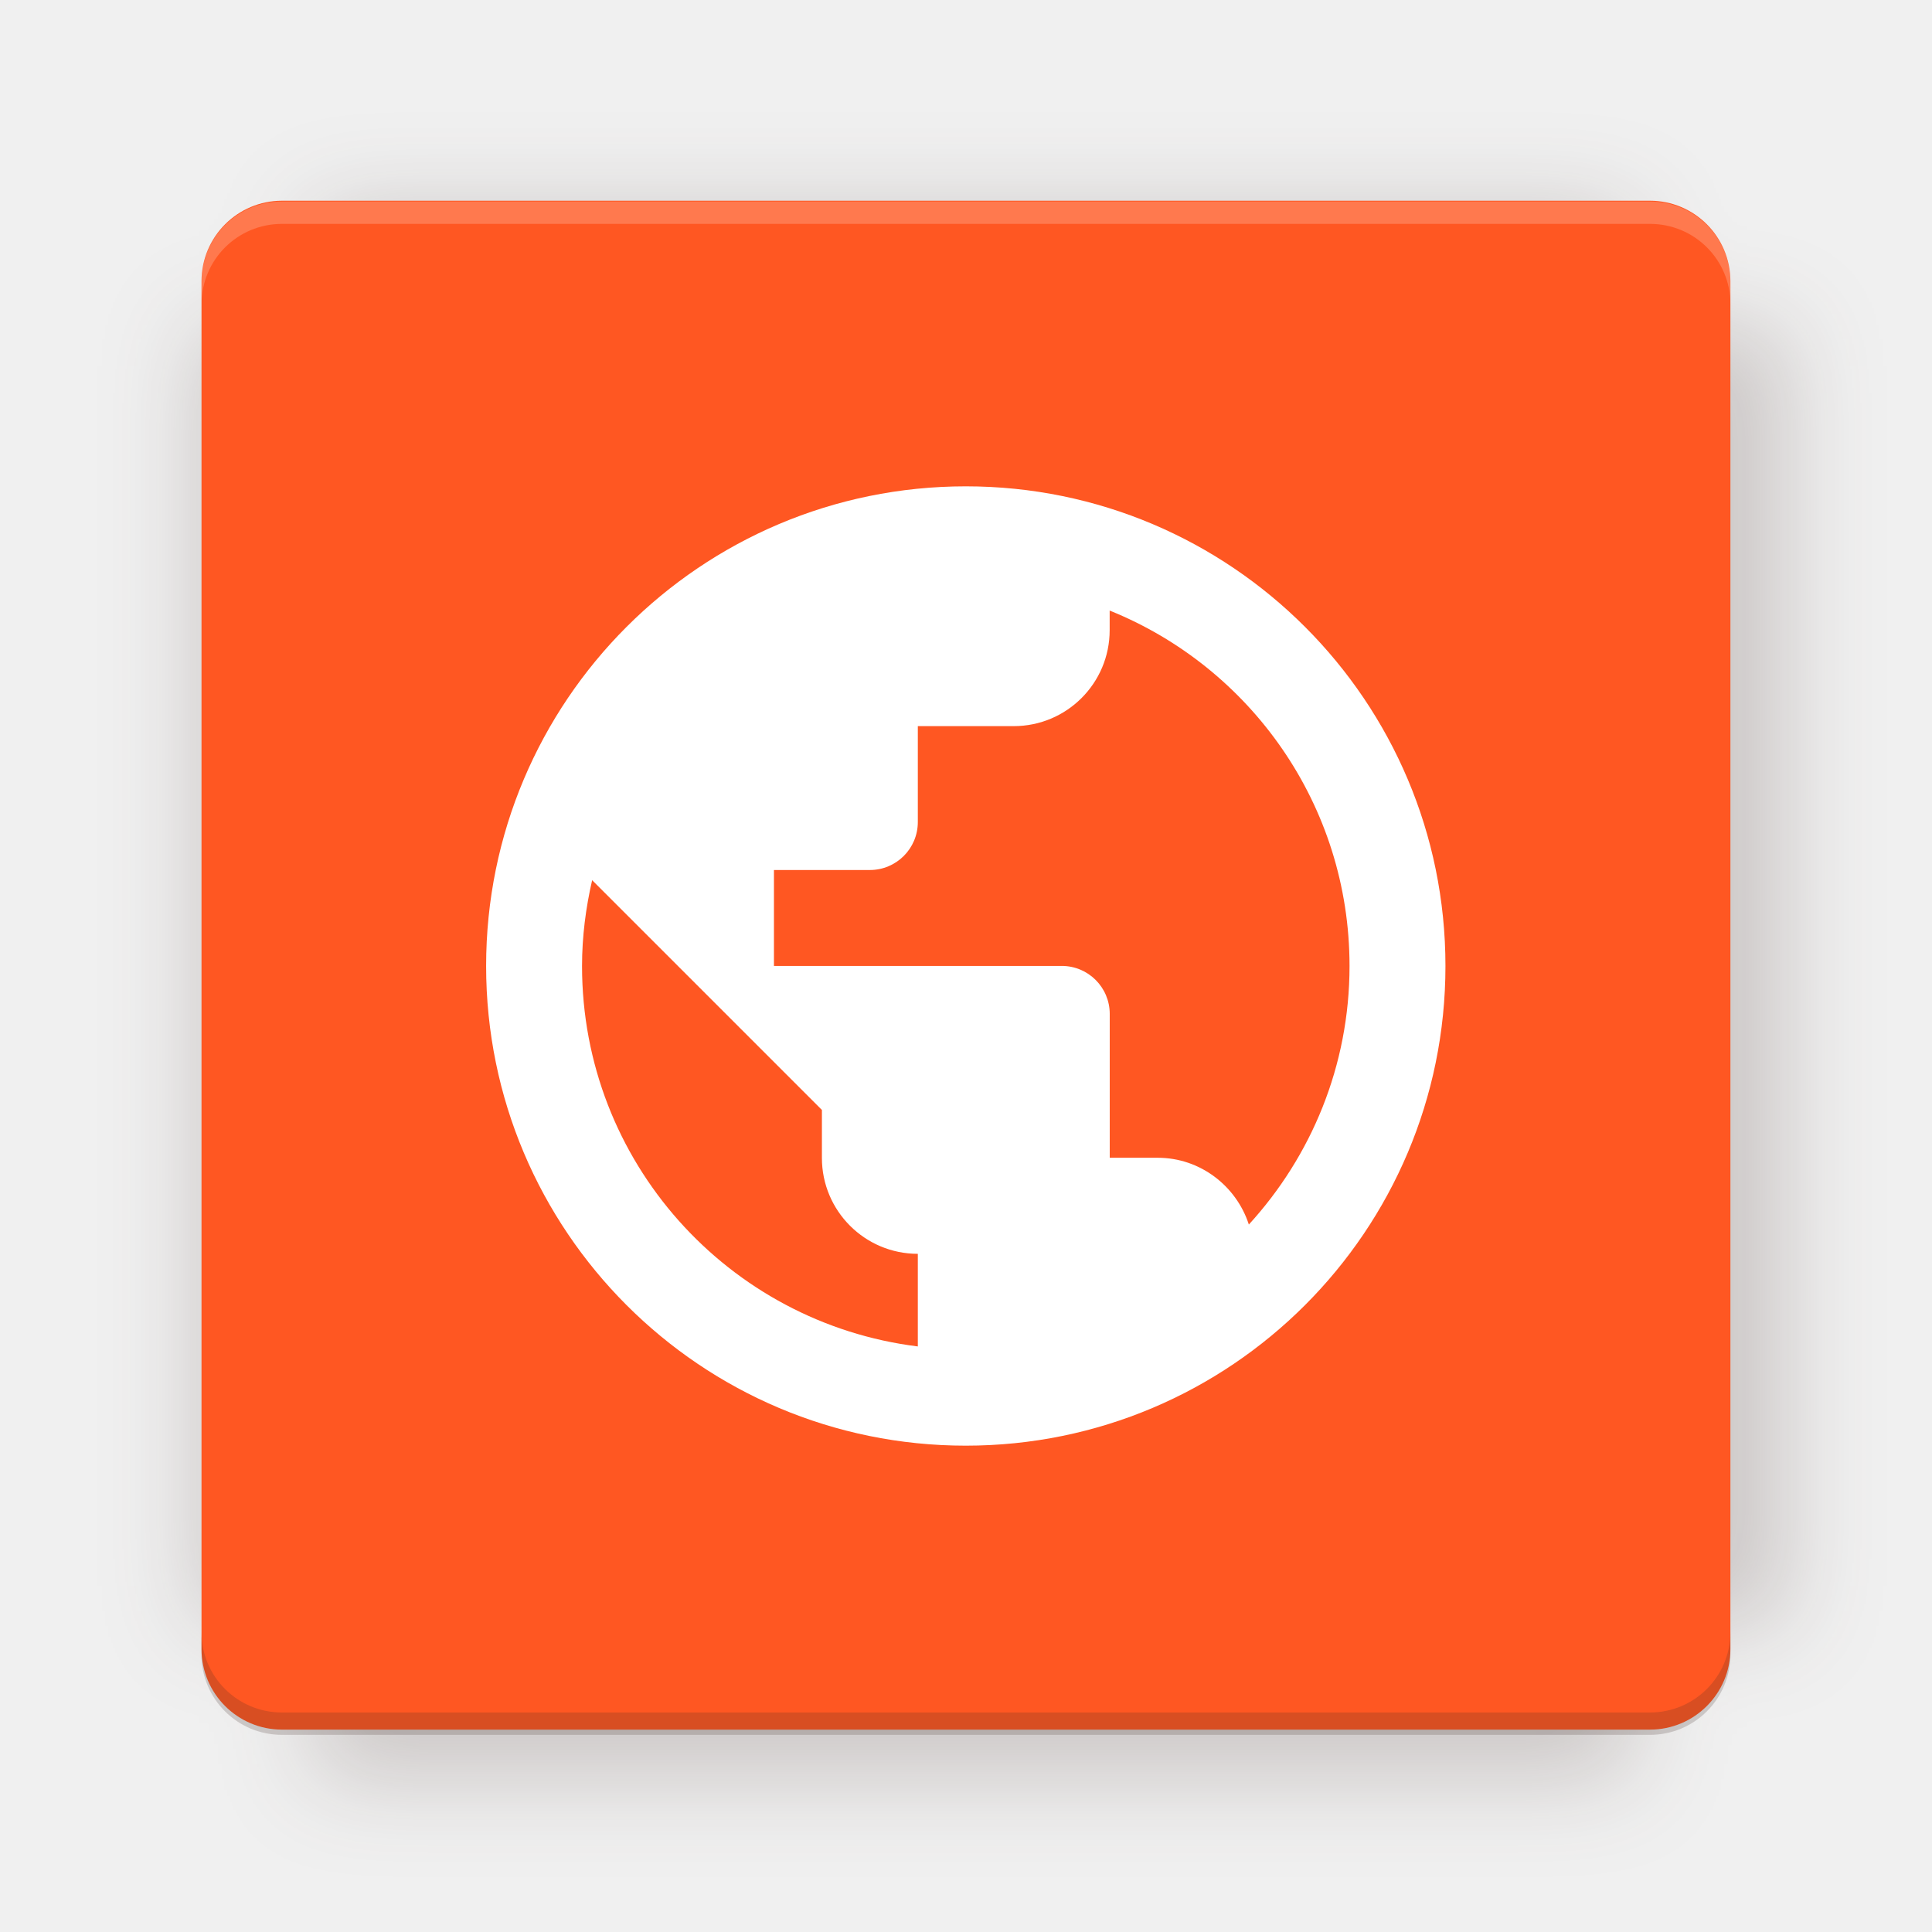
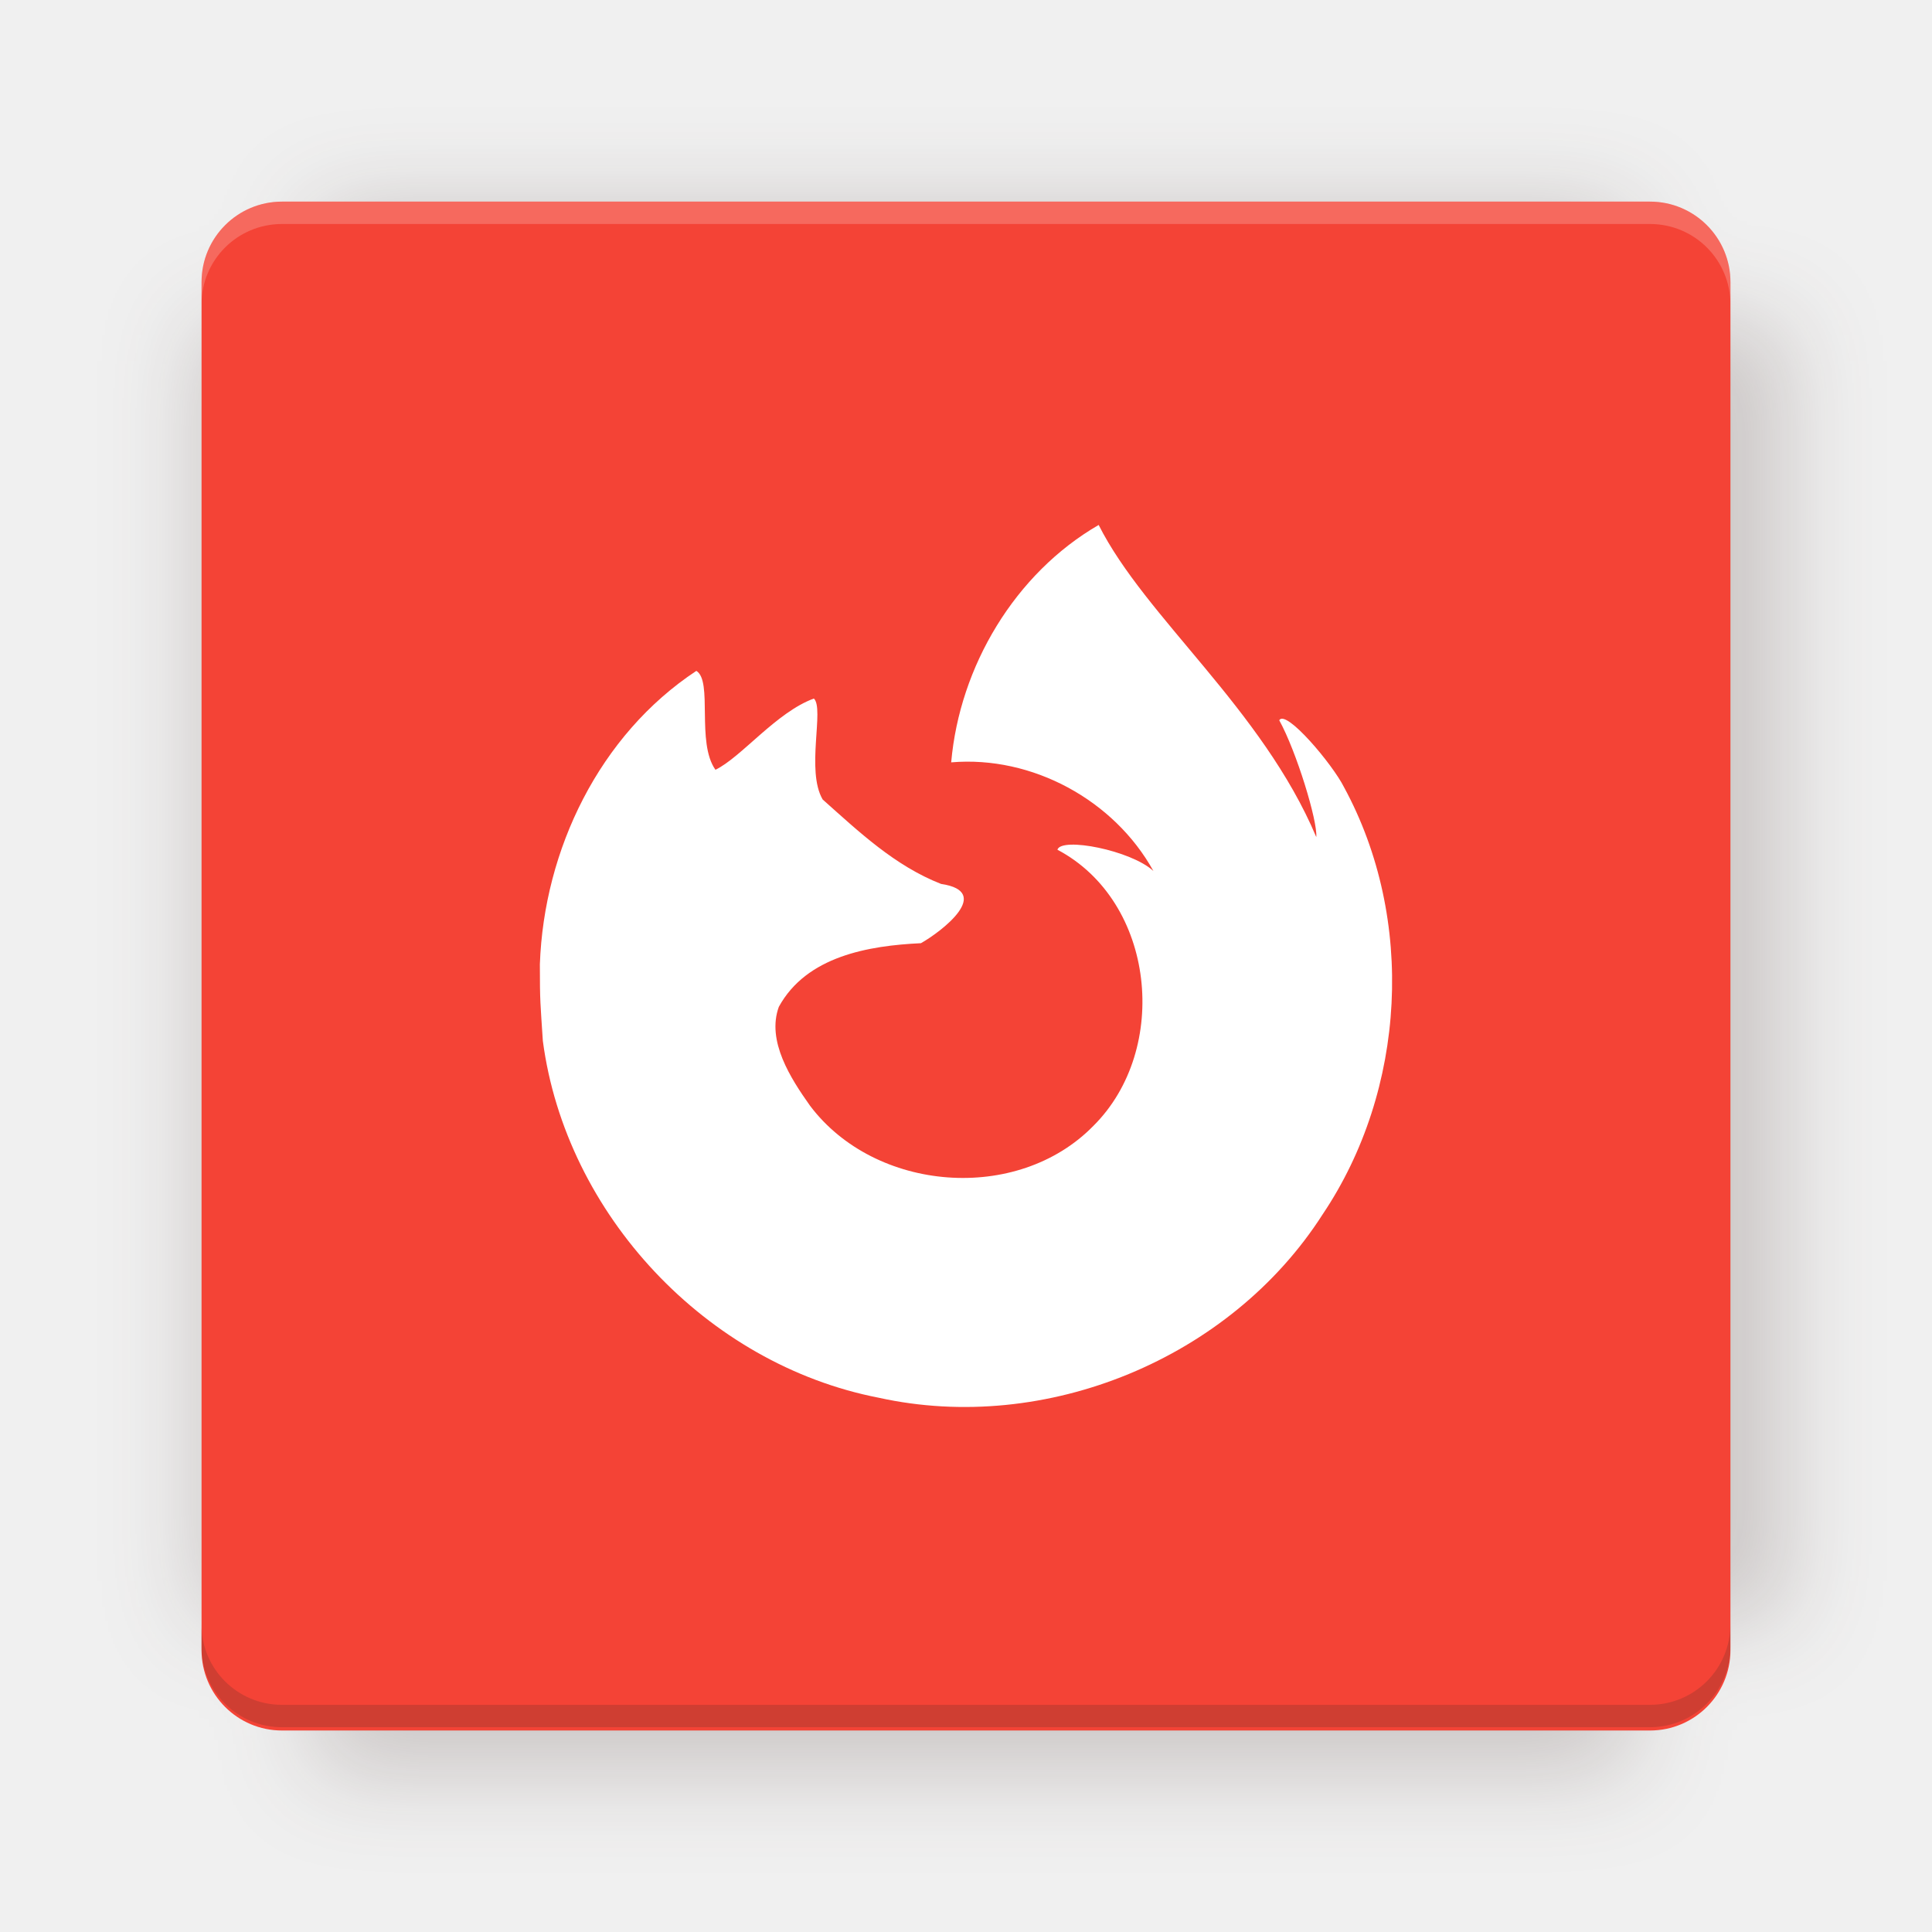
- <svg xmlns="http://www.w3.org/2000/svg" version="1.1" viewBox="0 0 26.95 26.95">
+ <svg xmlns="http://www.w3.org/2000/svg" version="1.1" viewBox="0 0 28.747 28.747">
  <defs>
    <filter id="filter6206-7" color-interpolation-filters="sRGB">
      <feGaussianBlur stdDeviation="0.658" />
    </filter>
  </defs>
-   <g transform="translate(0 -1025.4)">
-     <path transform="matrix(1.0107 0 0 .99762 -.087875 2.579)" d="m4.418 1028.2v1.605h-1.605v18.192h1.605v2.14h18.192v-2.14h2.14v-18.192h-2.14v-1.605h-18.192z" fill="#3e2723" filter="url(#filter6206-7)" opacity=".2" />
-     <rect x="2.811" y="1028.2" width="21.327" height="21.327" rx="1.123" ry="1.123" fill="#ff5722" />
-     <g transform="translate(-20.925 990.46)">
-       <path d="m0 0h48v48h-48z" fill="none" />
-       <g transform="matrix(.33601 0 0 .33601 1.434 68.477)">
-         <path d="m0 0h48v48h-48z" fill="none" />
+   <g transform="translate(0 -1093.8)">
+     <path transform="matrix(1.0781 0 0 1.0641 -.093733 2.7509)" d="m4.418 1028.2v1.605h-1.605v18.192h1.605v2.14h18.192v-2.14h2.14v-18.192h-2.14v-1.605z" fill="#3e2723" filter="url(#filter6206-7)" opacity=".2" />
+     <rect x="2.999" y="1096.8" width="22.749" height="22.749" rx="1.197" ry="1.197" fill="#f44336" />
+     <g transform="translate(-22.32 1056.5)">
+       <path d="m0 0h51.2v51.2h-51.2z" fill="none" stroke-width="1.067" />
+       <g transform="matrix(.33601 0 0 .33601 1.5296 73.043)">
+         <path d="m0 0h51.2v51.2h-51.2z" fill="none" stroke-width="1.067" />
      </g>
-       <g transform="matrix(.37187 0 0 .37187 36.377 59.287)">
-         <path d="m0 0h48v48h-48z" fill="none" />
-         <g transform="matrix(2.6891 0 0 2.6891 -77.724 -45.422)">
-           <path d="m0 0h48v48h-48z" fill="none" />
+       <g transform="matrix(.37187 0 0 .37187 38.802 63.239)">
+         <path d="m0 0h51.2v51.2h-51.2z" fill="none" stroke-width="1.067" />
+         <g transform="matrix(2.6891 0 0 2.6891 -82.906 -48.45)">
+           <path d="m0 0h51.2v51.2h-51.2z" fill="none" stroke-width="1.067" />
        </g>
      </g>
    </g>
-     <path transform="translate(0 1025.4)" d="m3.934 2.811c-0.622 0-1.123 0.501-1.123 1.123v0.312c0-0.622 0.501-1.123 1.123-1.123h19.082c0.622 0 1.123 0.501 1.123 1.123v-0.312c0-0.622-0.501-1.123-1.123-1.123h-19.082z" fill="#fff" opacity=".2" />
-     <rect x="120" y="512.36" width="40" height="40" fill="none" />
-     <rect x="120" y="592.36" width="40" height="40" fill="none" />
-     <rect x="120" y="632.36" width="40" height="40" fill="none" />
-     <rect x="120" y="552.36" width="40" height="40" fill="none" />
-     <rect x="120" y="672.36" width="40" height="40" fill="none" />
-     <rect x="200" y="512.36" width="40" height="40" fill="none" />
-     <rect x="200" y="592.36" width="40" height="40" fill="none" />
-     <rect x="200" y="632.36" width="40" height="40" fill="none" />
-     <rect x="200" y="552.36" width="40" height="40" fill="none" />
-     <rect x="200" y="672.36" width="40" height="40" fill="none" />
-     <rect x="280" y="512.36" width="40" height="40" fill="none" />
-     <rect x="280" y="592.36" width="40" height="40" fill="none" />
-     <rect x="280" y="632.36" width="40" height="40" fill="none" />
-     <rect x="280" y="552.36" width="40" height="40" fill="none" />
-     <rect x="280" y="672.36" width="40" height="40" fill="none" />
-     <rect x="160" y="512.36" width="40" height="40" fill="none" />
-     <rect x="160" y="592.36" width="40" height="40" fill="none" />
-     <rect x="160" y="632.36" width="40" height="40" fill="none" />
-     <rect x="160" y="552.36" width="40" height="40" fill="none" />
-     <rect x="160" y="672.36" width="40" height="40" fill="none" />
-     <rect x="240" y="512.36" width="40" height="40" fill="none" />
-     <rect x="240" y="592.36" width="40" height="40" fill="none" />
-     <rect x="240" y="632.36" width="40" height="40" fill="none" />
-     <rect x="240" y="552.36" width="40" height="40" fill="none" />
-     <rect x="240" y="672.36" width="40" height="40" fill="none" />
-     <rect x="120" y="712.36" width="40" height="40" fill="none" />
-     <rect x="200" y="712.36" width="40" height="40" fill="none" />
-     <rect x="280" y="712.36" width="40" height="40" fill="none" />
-     <rect x="160" y="712.36" width="40" height="40" fill="none" />
-     <rect x="240" y="712.36" width="40" height="40" fill="none" />
-     <rect x="320" y="552.36" width="40" height="40" fill="none" />
-     <rect x="320" y="592.36" width="40" height="40" fill="none" />
-     <rect x="320" y="672.36" width="40" height="40" fill="none" />
-     <rect x="320" y="512.36" width="40" height="40" fill="none" />
-     <rect x="320" y="632.36" width="40" height="40" fill="none" />
-     <rect x="320" y="712.36" width="40" height="40" fill="none" />
-     <rect x="150" y="542.36" width="180" height="180" fill="none" />
-     <g transform="matrix(.37344 0 0 .37344 4.4375 1028.8)">
-       <path d="m0 0h48v48h-48z" fill="none" />
+     <path d="m4.196 1096.8c-0.663 0-1.198 0.535-1.198 1.198v0.333c0-0.663 0.535-1.198 1.198-1.198h20.354c0.663 0 1.198 0.534 1.198 1.198v-0.333c0-0.663-0.535-1.198-1.198-1.198z" fill="#fff" opacity=".2" />
+     <rect x="128" y="546.52" width="42.667" height="42.667" fill="none" stroke-width="1.067" />
+     <rect x="128" y="631.85" width="42.667" height="42.667" fill="none" stroke-width="1.067" />
+     <rect x="128" y="674.52" width="42.667" height="42.667" fill="none" stroke-width="1.067" />
+     <rect x="128" y="589.19" width="42.667" height="42.667" fill="none" stroke-width="1.067" />
+     <rect x="128" y="717.19" width="42.667" height="42.667" fill="none" stroke-width="1.067" />
+     <rect x="213.33" y="546.52" width="42.667" height="42.667" fill="none" stroke-width="1.067" />
+     <rect x="213.33" y="631.85" width="42.667" height="42.667" fill="none" stroke-width="1.067" />
+     <rect x="213.33" y="674.52" width="42.667" height="42.667" fill="none" stroke-width="1.067" />
+     <rect x="213.33" y="589.19" width="42.667" height="42.667" fill="none" stroke-width="1.067" />
+     <rect x="213.33" y="717.19" width="42.667" height="42.667" fill="none" stroke-width="1.067" />
+     <rect x="298.67" y="546.52" width="42.667" height="42.667" fill="none" stroke-width="1.067" />
+     <rect x="298.67" y="631.85" width="42.667" height="42.667" fill="none" stroke-width="1.067" />
+     <rect x="298.67" y="674.52" width="42.667" height="42.667" fill="none" stroke-width="1.067" />
+     <rect x="298.67" y="589.19" width="42.667" height="42.667" fill="none" stroke-width="1.067" />
+     <rect x="298.67" y="717.19" width="42.667" height="42.667" fill="none" stroke-width="1.067" />
+     <rect x="170.67" y="546.52" width="42.667" height="42.667" fill="none" stroke-width="1.067" />
+     <rect x="170.67" y="631.85" width="42.667" height="42.667" fill="none" stroke-width="1.067" />
+     <rect x="170.67" y="674.52" width="42.667" height="42.667" fill="none" stroke-width="1.067" />
+     <rect x="170.67" y="589.19" width="42.667" height="42.667" fill="none" stroke-width="1.067" />
+     <rect x="170.67" y="717.19" width="42.667" height="42.667" fill="none" stroke-width="1.067" />
+     <rect x="256" y="546.52" width="42.667" height="42.667" fill="none" stroke-width="1.067" />
+     <rect x="256" y="631.85" width="42.667" height="42.667" fill="none" stroke-width="1.067" />
+     <rect x="256" y="674.52" width="42.667" height="42.667" fill="none" stroke-width="1.067" />
+     <rect x="256" y="589.19" width="42.667" height="42.667" fill="none" stroke-width="1.067" />
+     <rect x="256" y="717.19" width="42.667" height="42.667" fill="none" stroke-width="1.067" />
+     <rect x="128" y="759.85" width="42.667" height="42.667" fill="none" stroke-width="1.067" />
+     <rect x="213.33" y="759.85" width="42.667" height="42.667" fill="none" stroke-width="1.067" />
+     <rect x="298.67" y="759.85" width="42.667" height="42.667" fill="none" stroke-width="1.067" />
+     <rect x="170.67" y="759.85" width="42.667" height="42.667" fill="none" stroke-width="1.067" />
+     <rect x="256" y="759.85" width="42.667" height="42.667" fill="none" stroke-width="1.067" />
+     <rect x="341.33" y="589.19" width="42.667" height="42.667" fill="none" stroke-width="1.067" />
+     <rect x="341.33" y="631.85" width="42.667" height="42.667" fill="none" stroke-width="1.067" />
+     <rect x="341.33" y="717.19" width="42.667" height="42.667" fill="none" stroke-width="1.067" />
+     <rect x="341.33" y="546.52" width="42.667" height="42.667" fill="none" stroke-width="1.067" />
+     <rect x="341.33" y="674.52" width="42.667" height="42.667" fill="none" stroke-width="1.067" />
+     <rect x="341.33" y="759.85" width="42.667" height="42.667" fill="none" stroke-width="1.067" />
+     <rect x="160" y="578.52" width="192" height="192" fill="none" stroke-width="1.067" />
+     <g transform="matrix(.37344 0 0 .37344 4.7333 1097.4)">
+       <path d="m0 0h51.2v51.2h-51.2z" fill="none" stroke-width="1.067" />
    </g>
-     <g transform="matrix(.36471 0 0 .36471 4.8146 1028.8)">
-       <path d="m0 0h48v48h-48z" fill="none" />
+     <g transform="matrix(.36471 0 0 .36471 5.1356 1097.4)">
+       <path d="m0 0h51.2v51.2h-51.2z" fill="none" stroke-width="1.067" />
    </g>
-     <g transform="matrix(.41585 0 0 .41585 79.055 989.88)">
-       <g transform="matrix(.062269 0 0 .062269 -26.473 173.71)">
-         <g transform="matrix(38.618 0 0 38.618 13804 -12696)">
-           <g transform="matrix(.71436 0 0 .71436 -375.49 176.57)">
-             <path transform="matrix(1.3999 0 0 1.3999 525.63 -247.17)" d="m490.56 95.75c-121.72 0.185-342.34 0.091-468.16 0.094-1.555 6.974-2.406 14.232-2.406 21.688v76.344c139.06 0.494 331.32 0.255 472.97 0.25v-76.594c0-7.487-0.839-14.78-2.406-21.781zm-307.19 197.94c-52.495-3e-3 -106.38 0.12-163.38 0.375v92.844c191.76-0.263 282.43-0.093 472.97-0.219v-92.25c-109.29-0.355-208.43-0.744-309.59-0.75z" opacity="0" />
+     <g transform="matrix(.41585 0 0 .41585 84.325 1055.9)">
+       <g transform="matrix(.062269 0 0 .062269 -28.238 185.29)">
+         <g transform="matrix(38.618 0 0 38.618 14724 -13542)">
+           <g transform="matrix(.71436 0 0 .71436 -400.52 188.34)">
+             <path d="m1293.2-120.67c-181.75 0.276-511.18 0.135-699.05 0.14-2.322 10.413-3.593 21.251-3.593 32.384v114c207.65 0.737 494.72 0.381 706.23 0.373v-114.37c0-11.18-1.252-22.07-3.593-32.523zm-458.69 295.56c-78.385-4e-3 -158.85 0.179-243.95 0.56v138.63c286.34-0.393 421.73-0.138 706.23-0.327v-137.75c-163.2-0.53-311.22-1.111-462.28-1.12z" opacity="0" stroke-width="1.493" />
          </g>
        </g>
      </g>
    </g>
-     <path d="m23.015 1049.6c0.622 0 1.123-0.501 1.123-1.123v-0.312c0 0.622-0.501 1.123-1.123 1.123h-19.082c-0.622 0-1.123-0.501-1.123-1.123v0.312c0 0.622 0.501 1.123 1.123 1.123h19.082z" fill="#3e2723" opacity=".2" />
+     <path d="m24.549 1119.5c0.663 0 1.198-0.535 1.198-1.198v-0.333c0 0.663-0.535 1.198-1.198 1.198h-20.354c-0.663 0-1.198-0.535-1.198-1.198v0.333c0 0.663 0.535 1.198 1.198 1.198z" fill="#3e2723" opacity=".2" />
  </g>
-   <flowRoot transform="matrix(.22354 0 0 .22354 -27.014 52.81)" fill="#000000" font-family="Roboto" font-size="3.75px" letter-spacing="0px" stroke-width="1px" word-spacing="0px" style="line-height:125%" xml:space="preserve">
-     <flowRegion>
-       <rect x="10.664" y="11.235" width="4.49" height="5.051" />
-     </flowRegion>
-     <flowPara>your</flowPara>
-   </flowRoot>
-   <g transform="translate(180.31 142.13)">
-     <path d="m-162.89-125.05c-0.174-0.535-0.676-0.93-1.271-0.93h-0.669v-2.007a0.669 0.669 0 0 0-0.669-0.669h-4.015v-1.338h1.338a0.669 0.669 0 0 0 0.669-0.669v-1.338h1.338a1.338 1.338 0 0 0 1.338-1.338v-0.274c1.961 0.79 3.346 2.71 3.346 4.958 0 1.392-0.535 2.656-1.405 3.607m-4.617 1.7c-2.643-0.328-4.684-2.576-4.684-5.306 0-0.415 0.053-0.816 0.141-1.198l3.205 3.205v0.669a1.338 1.338 0 0 0 1.338 1.338m0.669-10.706a6.691 6.691 0 0 0-6.691 6.691 6.691 6.691 0 0 0 6.691 6.691 6.691 6.691 0 0 0 6.691-6.691 6.691 6.691 0 0 0-6.691-6.691z" fill="#fff" />
+   <g>
+     <g transform="matrix(.16405 0 0 .16405 7.1905 7.8111)" stroke-width="1.081">
+       <path d="m55.817-2.0857e-4c-7.588 4.393-12.611 12.83-13.375 21.532 7.339-0.627 14.781 3.419 18.34 9.852-2.032-1.876-8.344-3.103-8.706-1.929 8.897 4.704 10.245 18.112 3.267 25.044-6.896 7.061-19.797 6.018-25.702-1.821-1.767-2.49-3.955-5.887-2.832-8.972 2.519-4.595 8.141-5.547 12.889-5.772 1.895-1.069 6.576-4.671 1.824-5.376-4.2-1.645-7.442-4.723-10.737-7.658-1.539-2.631 0.177-8.255-0.798-9.156-3.409 1.243-6.583 5.33-8.927 6.461-1.761-2.476-0.212-8.049-1.732-8.97-8.789 5.804-13.825 16.216-14.193 26.614 0 3.478 0.048 3.478 0.27 6.947 2.085 15.752 14.86 29.333 30.459 32.364 15.161 3.349 31.888-3.532 40.265-16.625 7.591-11.28 8.438-26.806 1.94-38.757-1.028-2.06-5.271-7.103-5.872-6.065 1.574 2.862 3.485 9.147 3.36 10.598-4.918-11.656-15.522-19.927-19.739-28.313zm19.958 28.864c0.233 2.685 0.219 2.707 0 0zm-16.501 0.088 0.209 0.264z" fill="#fff" />
+       <path d="m43.825 33.789c-0.064 0.964-3.47 4.289-4.661 4.289-11.021 0-12.81 6.667-12.81 6.667 0.488 5.614 4.4 10.238 9.129 12.684 0.216 0.112 0.435 0.213 0.654 0.312q0.569 0.252 1.138 0.466a17.235 17.235 0 0 0 5.043 0.973c19.317 0.906 23.059-23.1 9.119-30.066a13.38 13.38 0 0 1 9.345 2.269 19.56 19.56 0 0 0-16.982-9.917c-0.46 0-0.91 0.038-1.362 0.069a19.387 19.387 0 0 0-10.666 4.111c0.591 0.5 1.258 1.168 2.663 2.553 2.63 2.591 9.375 5.275 9.39 5.59z" fill="none" />
+     </g>
  </g>
  <g display="none" fill="none">
-     <rect transform="rotate(90)" x="7.334" y="-19.616" width="12.282" height="12.282" display="inline" stroke="#000" stroke-width=".066" />
-     <rect x="6.773" y="8.112" width="13.405" height="10.726" stroke="#5261ff" stroke-linecap="round" stroke-linejoin="round" stroke-width=".065" />
-     <rect transform="rotate(90)" x="6.773" y="-18.838" width="13.405" height="10.726" display="inline" stroke="#0f0" stroke-linecap="round" stroke-linejoin="round" stroke-width=".065" />
+     <rect transform="rotate(90)" x="7.823" y="-20.923" width="13.1" height="13.1" display="inline" stroke="#000" stroke-width=".07" />
+     <rect x="7.224" y="8.653" width="14.298" height="11.441" stroke="#5261ff" stroke-linecap="round" stroke-linejoin="round" stroke-width=".07" />
+     <rect transform="rotate(90)" x="7.224" y="-20.094" width="14.298" height="11.441" display="inline" stroke="#0f0" stroke-linecap="round" stroke-linejoin="round" stroke-width=".07" />
  </g>
</svg>
